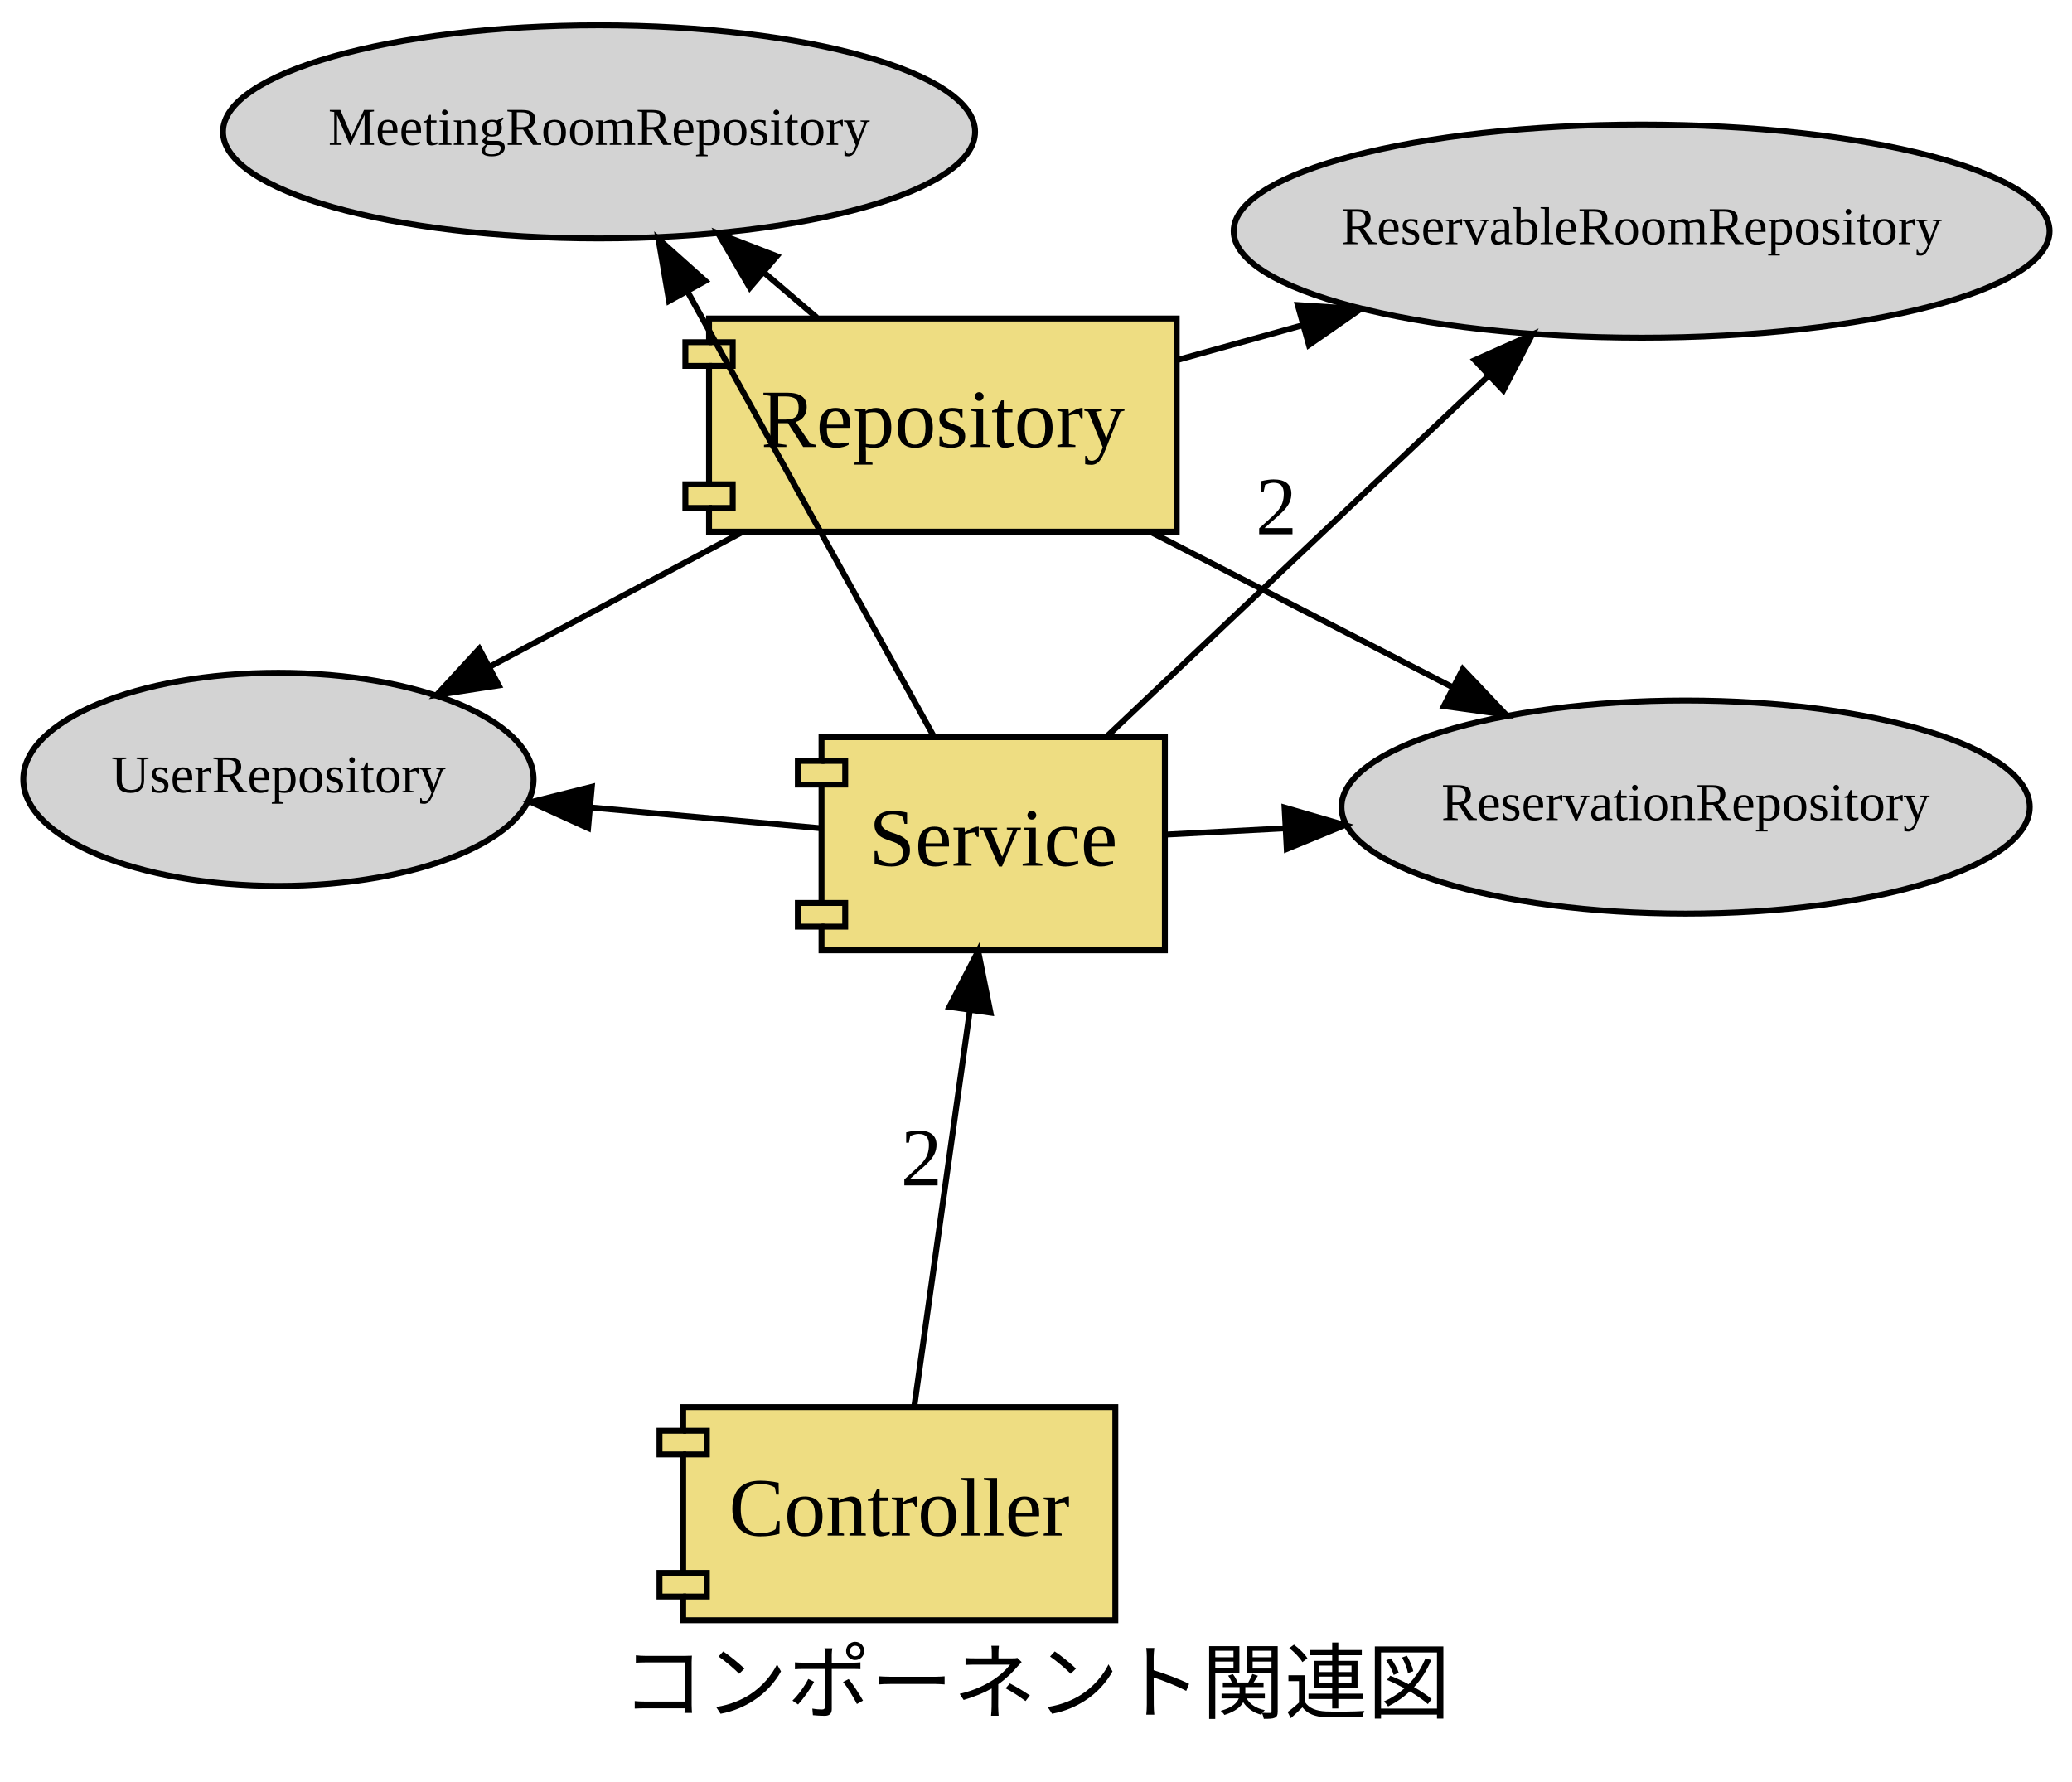
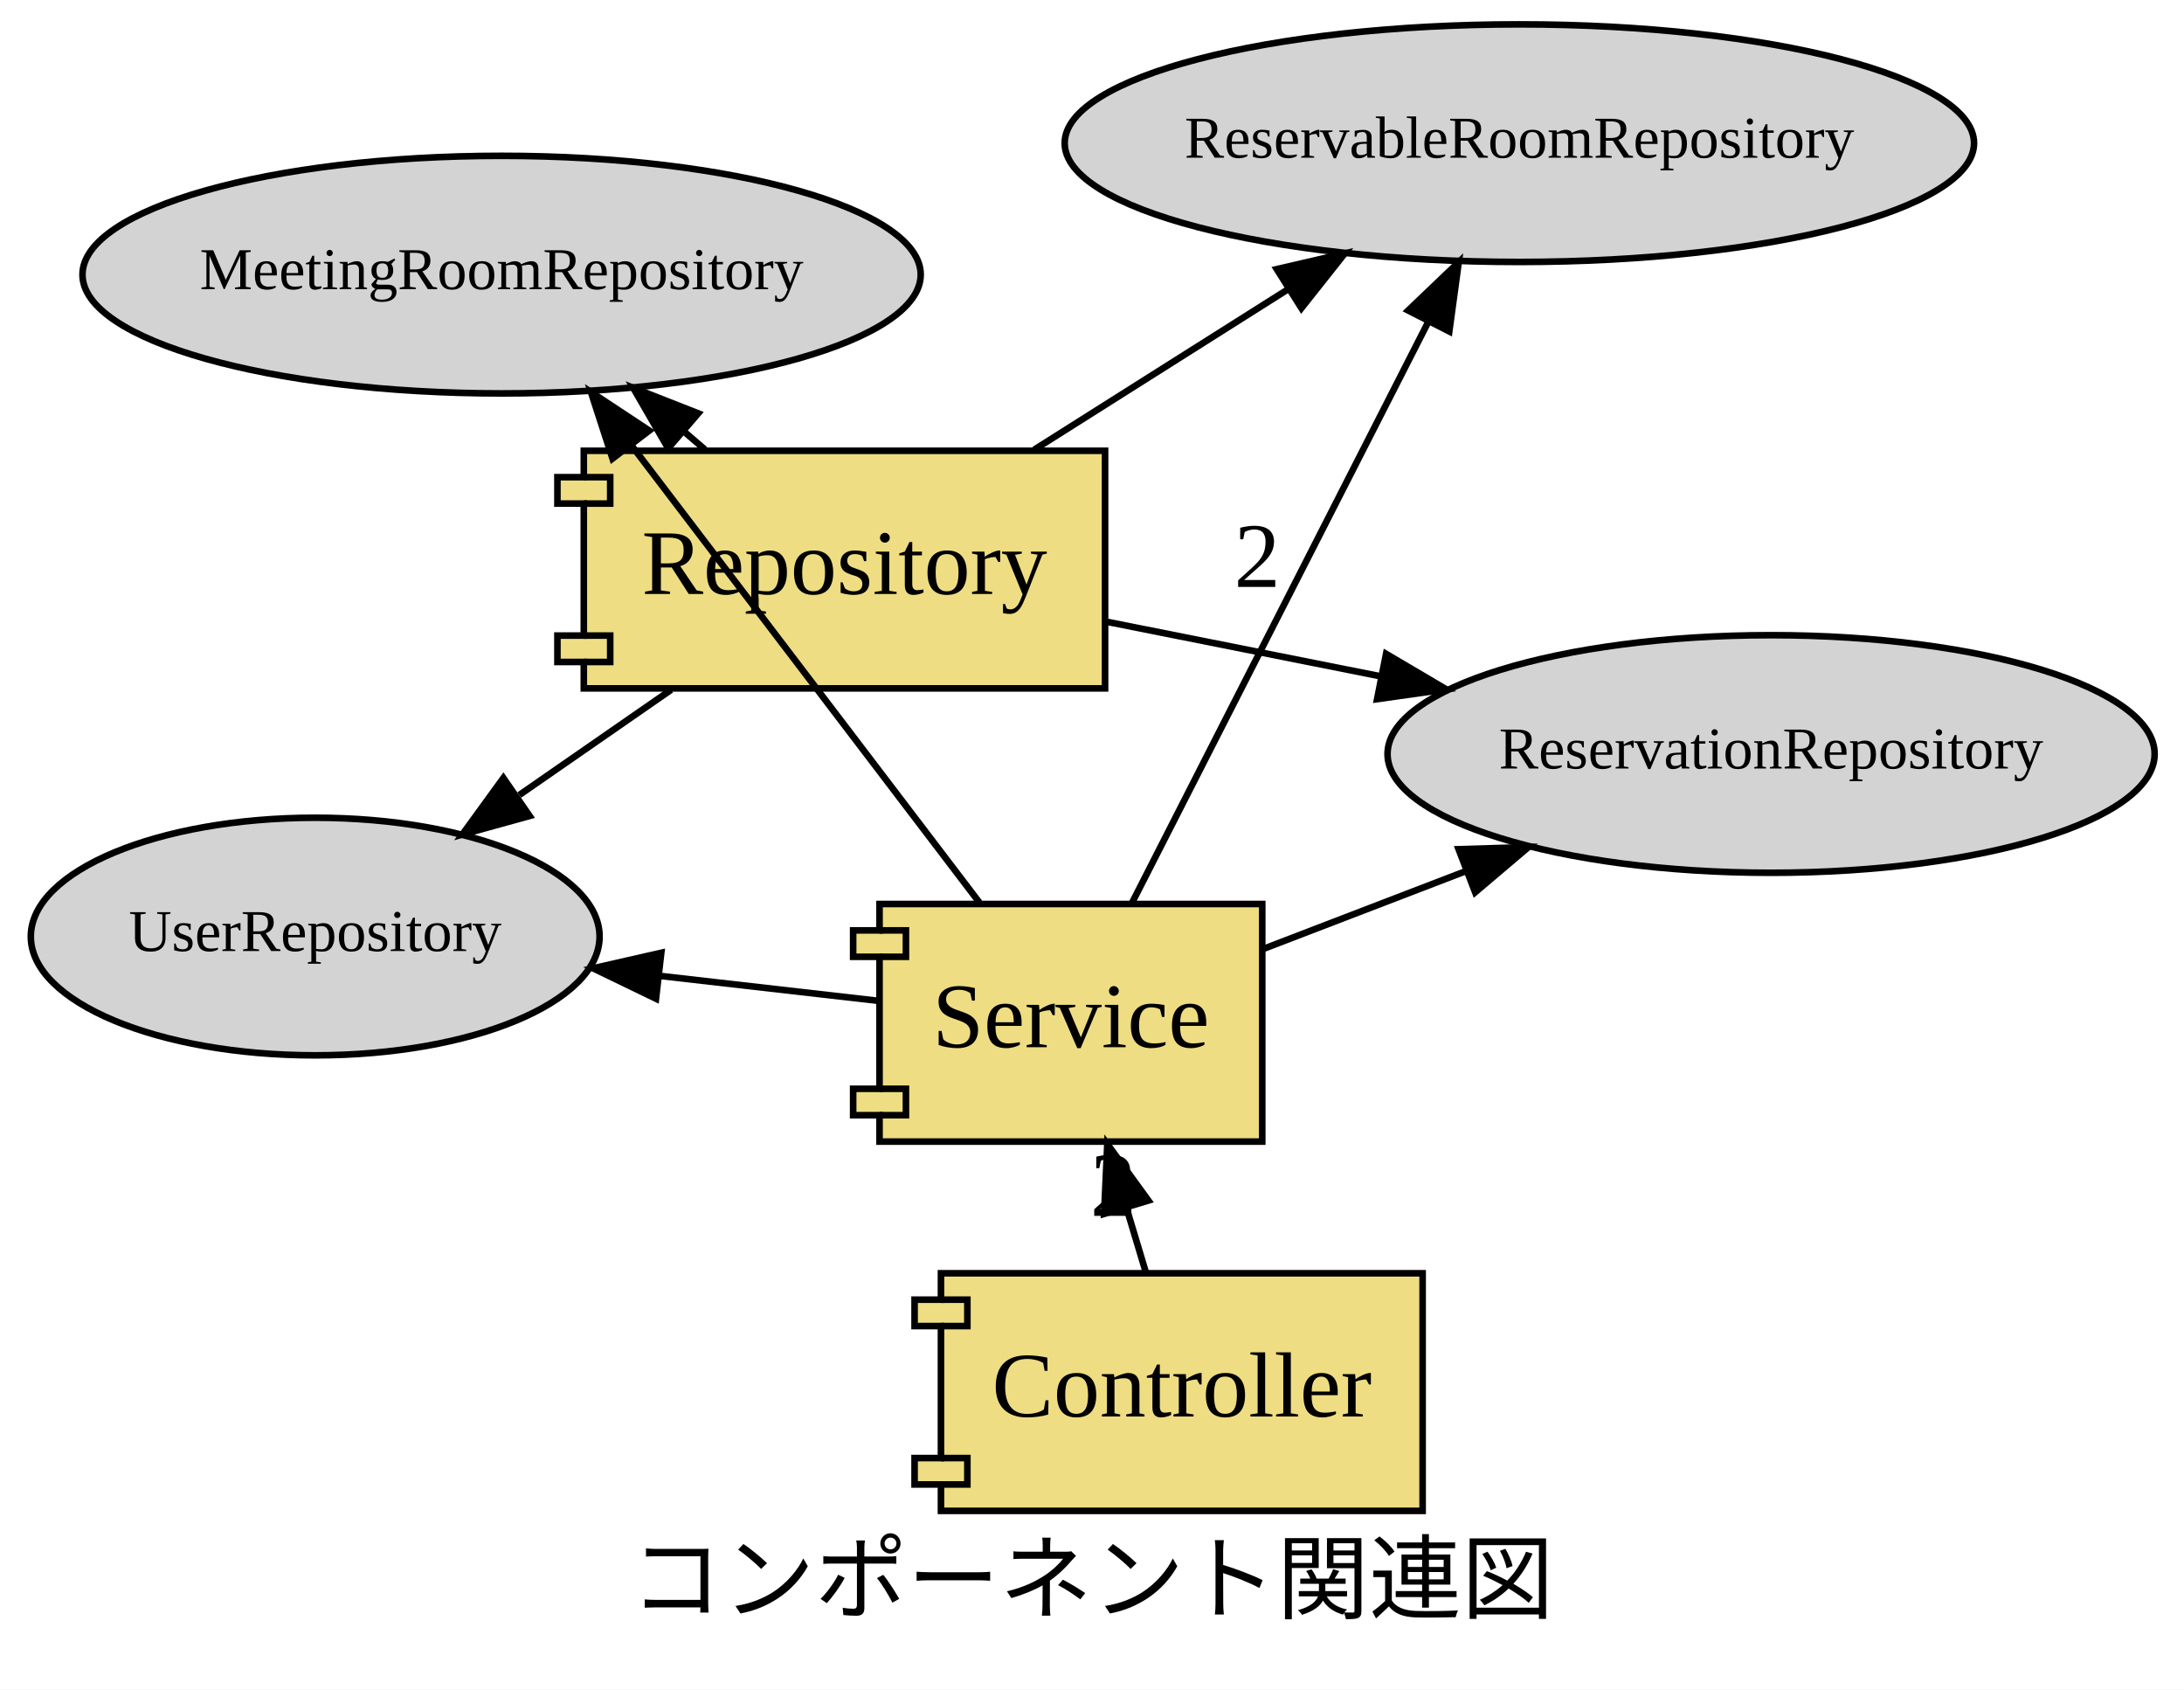
- <svg xmlns="http://www.w3.org/2000/svg" width="350pt" height="301pt" viewBox="0.00 0.00 350.00 301.00">
-   <g id="graph0" class="graph" transform="scale(1 1) rotate(0) translate(4 274)">
-     <polygon fill="white" stroke="transparent" points="-4,27 -4,-274 346,-274 346,27 -4,27" />
-     <text text-anchor="middle" x="171" y="15.2" font-family="Times New Roman,serif" font-size="14.00">コンポーネント関連図
+ <svg xmlns="http://www.w3.org/2000/svg" width="331pt" height="256pt" viewBox="0.00 0.00 331.00 256.00">
+   <g id="graph0" class="graph" transform="scale(1 1) rotate(0) translate(4 229)">
+     <polygon fill="white" stroke="transparent" points="-4,27 -4,-229 327,-229 327,27 -4,27" />
+     <text text-anchor="middle" x="161.5" y="15.2" font-family="Times New Roman,serif" font-size="14.00">コンポーネント関連図
        </text>
    <g id="node1" class="node">
-       <polygon fill="#eedd82" stroke="black" points="184.4,-36.33 111.4,-36.33 111.4,-32.33 107.4,-32.33 107.4,-28.33 111.4,-28.33 111.4,-8.33 107.4,-8.33 107.4,-4.33 111.4,-4.33 111.4,-0.33 184.4,-0.33 184.4,-36.33" />
-       <polyline fill="none" stroke="black" points="111.4,-32.33 115.4,-32.33 115.4,-28.33 111.4,-28.33 " />
-       <polyline fill="none" stroke="black" points="111.4,-8.33 115.4,-8.33 115.4,-4.33 111.4,-4.33 " />
-       <text text-anchor="middle" x="147.9" y="-14.63" font-family="Times New Roman,serif" font-size="14.00">
+       <polygon fill="#eedd82" stroke="black" points="163.48,-160.7 84.48,-160.7 84.48,-156.7 80.48,-156.7 80.48,-152.7 84.48,-152.7 84.48,-132.7 80.48,-132.7 80.48,-128.7 84.48,-128.7 84.48,-124.7 163.48,-124.7 163.48,-160.7" />
+       <polyline fill="none" stroke="black" points="84.48,-156.7 88.48,-156.7 88.48,-152.7 84.48,-152.7 " />
+       <polyline fill="none" stroke="black" points="84.48,-132.7 88.48,-132.7 88.48,-128.7 84.48,-128.7 " />
+       <text text-anchor="middle" x="123.98" y="-139" font-family="Times New Roman,serif" font-size="14.00">
+                 Repository
+             </text>
+     </g>
+     <g id="node3" class="node">
+       <ellipse fill="lightgrey" stroke="black" cx="264.42" cy="-114.76" rx="58.13" ry="18" />
+       <text text-anchor="middle" x="264.42" y="-112.56" font-family="Times New Roman,serif" font-size="9.00">
+                 ReservationRepository
+             </text>
+     </g>
+     <g id="edge2" class="edge">
+       <path fill="none" stroke="black" d="M163.85,-134.77C176.7,-132.21 191.24,-129.32 205.18,-126.54" />
+       <polygon fill="black" stroke="black" points="206.07,-129.93 215.2,-124.55 204.71,-123.07 206.07,-129.93" />
+     </g>
+     <g id="node4" class="node">
+       <ellipse fill="lightgrey" stroke="black" cx="72.02" cy="-187.39" rx="63.52" ry="18" />
+       <text text-anchor="middle" x="72.02" y="-185.19" font-family="Times New Roman,serif" font-size="9.00">
+                 MeetingRoomRepository
+             </text>
+     </g>
+     <g id="edge6" class="edge">
+       <path fill="none" stroke="black" d="M102.85,-160.88C101.83,-161.75 100.81,-162.63 99.79,-163.51" />
+       <polygon fill="black" stroke="black" points="97.26,-161.07 91.96,-170.24 101.82,-166.37 97.26,-161.07" />
+     </g>
+     <g id="node5" class="node">
+       <ellipse fill="lightgrey" stroke="black" cx="226.27" cy="-207.31" rx="68.91" ry="18" />
+       <text text-anchor="middle" x="226.27" y="-205.11" font-family="Times New Roman,serif" font-size="9.00">
+                 ReservableRoomRepository
+             </text>
+     </g>
+     <g id="edge8" class="edge">
+       <path fill="none" stroke="black" d="M152.75,-160.87C164.63,-168.38 178.53,-177.16 191.02,-185.05" />
+       <polygon fill="black" stroke="black" points="189.5,-188.22 199.82,-190.61 193.24,-182.31 189.5,-188.22" />
+     </g>
+     <g id="node6" class="node">
+       <ellipse fill="lightgrey" stroke="black" cx="43.77" cy="-87.1" rx="43.1" ry="18" />
+       <text text-anchor="middle" x="43.77" y="-84.9" font-family="Times New Roman,serif" font-size="9.00">
+                 UserRepository
+             </text>
+     </g>
+     <g id="edge4" class="edge">
+       <path fill="none" stroke="black" d="M97.72,-124.49C90.36,-119.4 82.3,-113.81 74.7,-108.54" />
+       <polygon fill="black" stroke="black" points="76.27,-105.37 66.06,-102.55 72.29,-111.12 76.27,-105.37" />
+     </g>
+     <g id="node2" class="node">
+       <polygon fill="#eedd82" stroke="black" points="211.61,-36.08 138.61,-36.08 138.61,-32.08 134.61,-32.08 134.61,-28.08 138.61,-28.08 138.61,-8.08 134.61,-8.08 134.61,-4.08 138.61,-4.08 138.61,-0.08 211.61,-0.08 211.61,-36.08" />
+       <polyline fill="none" stroke="black" points="138.61,-32.08 142.61,-32.08 142.61,-28.08 138.61,-28.08 " />
+       <polyline fill="none" stroke="black" points="138.61,-8.08 142.61,-8.08 142.61,-4.08 138.61,-4.08 " />
+       <text text-anchor="middle" x="175.11" y="-14.38" font-family="Times New Roman,serif" font-size="14.00">
                Controller
            </text>
    </g>
    <g id="node7" class="node">
-       <polygon fill="#eedd82" stroke="black" points="192.77,-149.48 134.77,-149.48 134.77,-145.48 130.77,-145.48 130.77,-141.48 134.77,-141.48 134.77,-121.48 130.77,-121.48 130.77,-117.48 134.77,-117.48 134.77,-113.48 192.77,-113.48 192.77,-149.48" />
-       <polyline fill="none" stroke="black" points="134.77,-145.48 138.77,-145.48 138.77,-141.48 134.77,-141.48 " />
-       <polyline fill="none" stroke="black" points="134.77,-121.48 138.77,-121.48 138.77,-117.48 134.77,-117.48 " />
-       <text text-anchor="middle" x="163.77" y="-127.78" font-family="Times New Roman,serif" font-size="14.00">
+       <polygon fill="#eedd82" stroke="black" points="187.3,-92.03 129.3,-92.03 129.3,-88.03 125.3,-88.03 125.3,-84.03 129.3,-84.03 129.3,-64.03 125.3,-64.03 125.3,-60.03 129.3,-60.03 129.3,-56.03 187.3,-56.03 187.3,-92.03" />
+       <polyline fill="none" stroke="black" points="129.3,-88.03 133.3,-88.03 133.3,-84.03 129.3,-84.03 " />
+       <polyline fill="none" stroke="black" points="129.3,-64.03 133.3,-64.03 133.3,-60.03 129.3,-60.03 " />
+       <text text-anchor="middle" x="158.3" y="-70.33" font-family="Times New Roman,serif" font-size="14.00">
                Service
            </text>
    </g>
    <g id="edge1" class="edge">
-       <path fill="none" stroke="black" d="M150.45,-36.51C152.99,-54.57 156.91,-82.52 159.84,-103.43" />
-       <polygon fill="black" stroke="black" points="156.37,-103.93 161.23,-113.34 163.31,-102.95 156.37,-103.93" />
-       <text text-anchor="middle" x="151.65" y="-73.77" font-family="Times New Roman,serif" font-size="14.00">2
+       <path fill="none" stroke="black" d="M169.7,-36.09C168.76,-39.22 167.76,-42.54 166.76,-45.87" />
+       <polygon fill="black" stroke="black" points="163.34,-45.08 163.82,-55.67 170.05,-47.1 163.34,-45.08" />
+       <text text-anchor="middle" x="164.73" y="-44.78" font-family="Times New Roman,serif" font-size="14.00">2
            </text>
    </g>
-     <g id="node2" class="node">
-       <polygon fill="#eedd82" stroke="black" points="194.77,-220.2 115.77,-220.2 115.77,-216.2 111.77,-216.2 111.77,-212.2 115.77,-212.2 115.77,-192.2 111.77,-192.2 111.77,-188.2 115.77,-188.2 115.77,-184.2 194.77,-184.2 194.77,-220.2" />
-       <polyline fill="none" stroke="black" points="115.77,-216.2 119.77,-216.2 119.77,-212.2 115.77,-212.2 " />
-       <polyline fill="none" stroke="black" points="115.77,-192.2 119.77,-192.2 119.77,-188.2 115.77,-188.2 " />
-       <text text-anchor="middle" x="155.27" y="-198.5" font-family="Times New Roman,serif" font-size="14.00">
-                 Repository
-             </text>
-     </g>
-     <g id="node3" class="node">
-       <ellipse fill="lightgrey" stroke="black" cx="280.73" cy="-137.68" rx="58.13" ry="18" />
-       <text text-anchor="middle" x="280.73" y="-135.48" font-family="Times New Roman,serif" font-size="9.00">
-                 ReservationRepository
-             </text>
-     </g>
-     <g id="edge2" class="edge">
-       <path fill="none" stroke="black" d="M190.55,-184.05C206.3,-175.95 224.93,-166.37 241.16,-158.03" />
-       <polygon fill="black" stroke="black" points="243.1,-160.97 250.39,-153.28 239.9,-154.74 243.1,-160.97" />
-     </g>
-     <g id="node4" class="node">
-       <ellipse fill="lightgrey" stroke="black" cx="97.19" cy="-251.73" rx="63.52" ry="18" />
-       <text text-anchor="middle" x="97.19" y="-249.53" font-family="Times New Roman,serif" font-size="9.00">
-                 MeetingRoomRepository
-             </text>
-     </g>
-     <g id="edge6" class="edge">
-       <path fill="none" stroke="black" d="M133.97,-220.36C131.08,-222.83 128.08,-225.38 125.1,-227.93" />
-       <polygon fill="black" stroke="black" points="122.66,-225.41 117.33,-234.56 127.21,-230.73 122.66,-225.41" />
-     </g>
-     <g id="node5" class="node">
-       <ellipse fill="lightgrey" stroke="black" cx="273.3" cy="-234.96" rx="68.91" ry="18" />
-       <text text-anchor="middle" x="273.3" y="-232.76" font-family="Times New Roman,serif" font-size="9.00">
-                 ReservableRoomRepository
-             </text>
-     </g>
-     <g id="edge8" class="edge">
-       <path fill="none" stroke="black" d="M194.9,-213.2C201.71,-215.09 208.92,-217.09 216.08,-219.08" />
-       <polygon fill="black" stroke="black" points="215.22,-222.47 225.8,-221.78 217.1,-215.73 215.22,-222.47" />
-     </g>
-     <g id="node6" class="node">
-       <ellipse fill="lightgrey" stroke="black" cx="43.03" cy="-142.36" rx="43.1" ry="18" />
-       <text text-anchor="middle" x="43.03" y="-140.16" font-family="Times New Roman,serif" font-size="9.00">
-                 UserRepository
-             </text>
-     </g>
-     <g id="edge4" class="edge">
-       <path fill="none" stroke="black" d="M121.29,-184.08C107.87,-176.93 92.44,-168.7 78.84,-161.45" />
-       <polygon fill="black" stroke="black" points="80.24,-158.23 69.77,-156.62 76.95,-164.41 80.24,-158.23" />
-     </g>
    <g id="edge9" class="edge">
-       <path fill="none" stroke="black" d="M192.99,-133.03C199.17,-133.35 205.94,-133.71 212.89,-134.08" />
-       <polygon fill="black" stroke="black" points="212.99,-137.59 223.16,-134.63 213.36,-130.6 212.99,-137.59" />
+       <path fill="none" stroke="black" d="M187.58,-85.27C197.07,-88.91 207.83,-93.04 218.24,-97.04" />
+       <polygon fill="black" stroke="black" points="217.06,-100.33 227.65,-100.65 219.57,-93.8 217.06,-100.33" />
    </g>
    <g id="edge5" class="edge">
-       <path fill="none" stroke="black" d="M153.81,-149.48C142.77,-169.41 124.88,-201.73 112.16,-224.7" />
-       <polygon fill="black" stroke="black" points="109.01,-223.16 107.23,-233.61 115.14,-226.55 109.01,-223.16" />
+       <path fill="none" stroke="black" d="M144.44,-92.25C130.2,-110.95 107.92,-140.23 91.82,-161.37" />
+       <polygon fill="black" stroke="black" points="88.83,-159.52 85.56,-169.6 94.4,-163.76 88.83,-159.52" />
    </g>
    <g id="edge3" class="edge">
-       <path fill="none" stroke="black" d="M182.85,-149.5C200.71,-166.37 227.53,-191.71 247.33,-210.42" />
-       <polygon fill="black" stroke="black" points="245.13,-213.17 254.81,-217.49 249.94,-208.08 245.13,-213.17" />
-       <text text-anchor="middle" x="211.59" y="-183.76" font-family="Times New Roman,serif" font-size="14.00">2
+       <path fill="none" stroke="black" d="M167.61,-92.29C179.2,-115.02 199.11,-154.04 212.48,-180.26" />
+       <polygon fill="black" stroke="black" points="209.42,-181.96 217.08,-189.28 215.65,-178.78 209.42,-181.96" />
+       <text text-anchor="middle" x="186.54" y="-140.07" font-family="Times New Roman,serif" font-size="14.00">2
            </text>
    </g>
    <g id="edge7" class="edge">
-       <path fill="none" stroke="black" d="M134.55,-134.11C122.87,-135.16 109.05,-136.41 95.73,-137.61" />
-       <polygon fill="black" stroke="black" points="95.34,-134.13 85.69,-138.52 95.97,-141.1 95.34,-134.13" />
+       <path fill="none" stroke="black" d="M129.1,-77.36C119.06,-78.51 107.48,-79.83 96.16,-81.12" />
+       <polygon fill="black" stroke="black" points="95.42,-77.68 85.88,-82.29 96.22,-84.64 95.42,-77.68" />
    </g>
  </g>
</svg>
